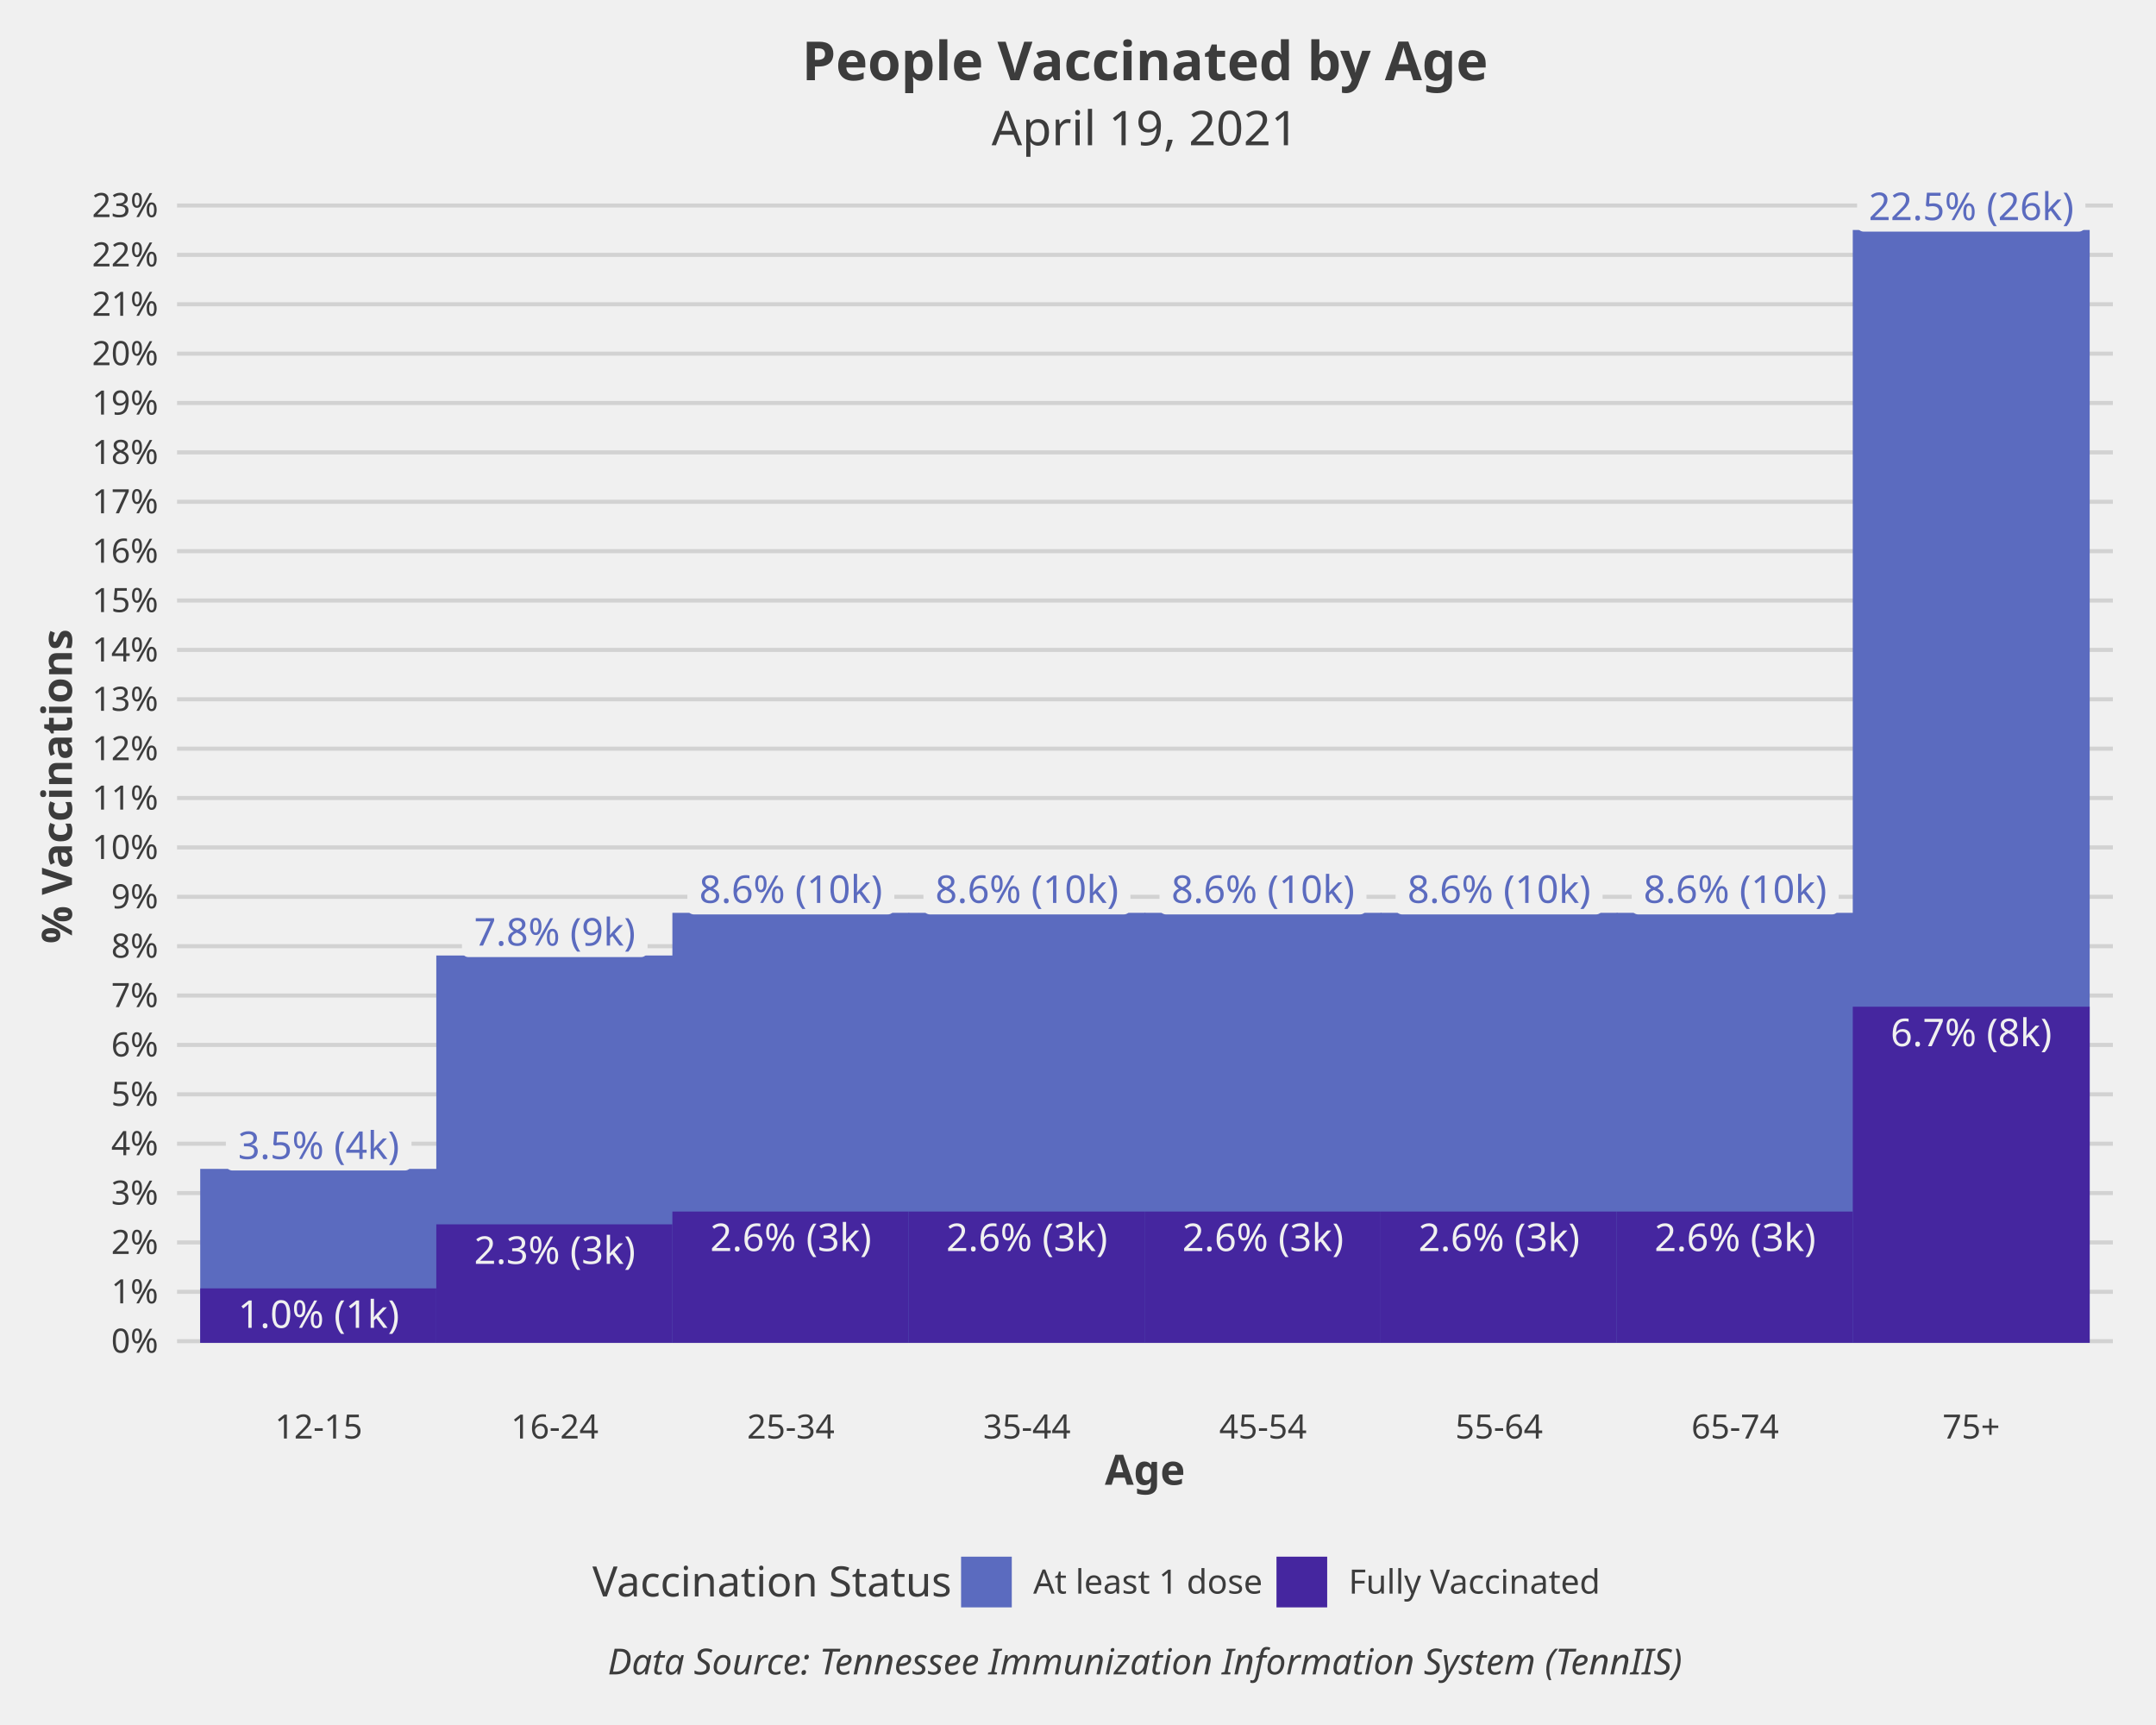
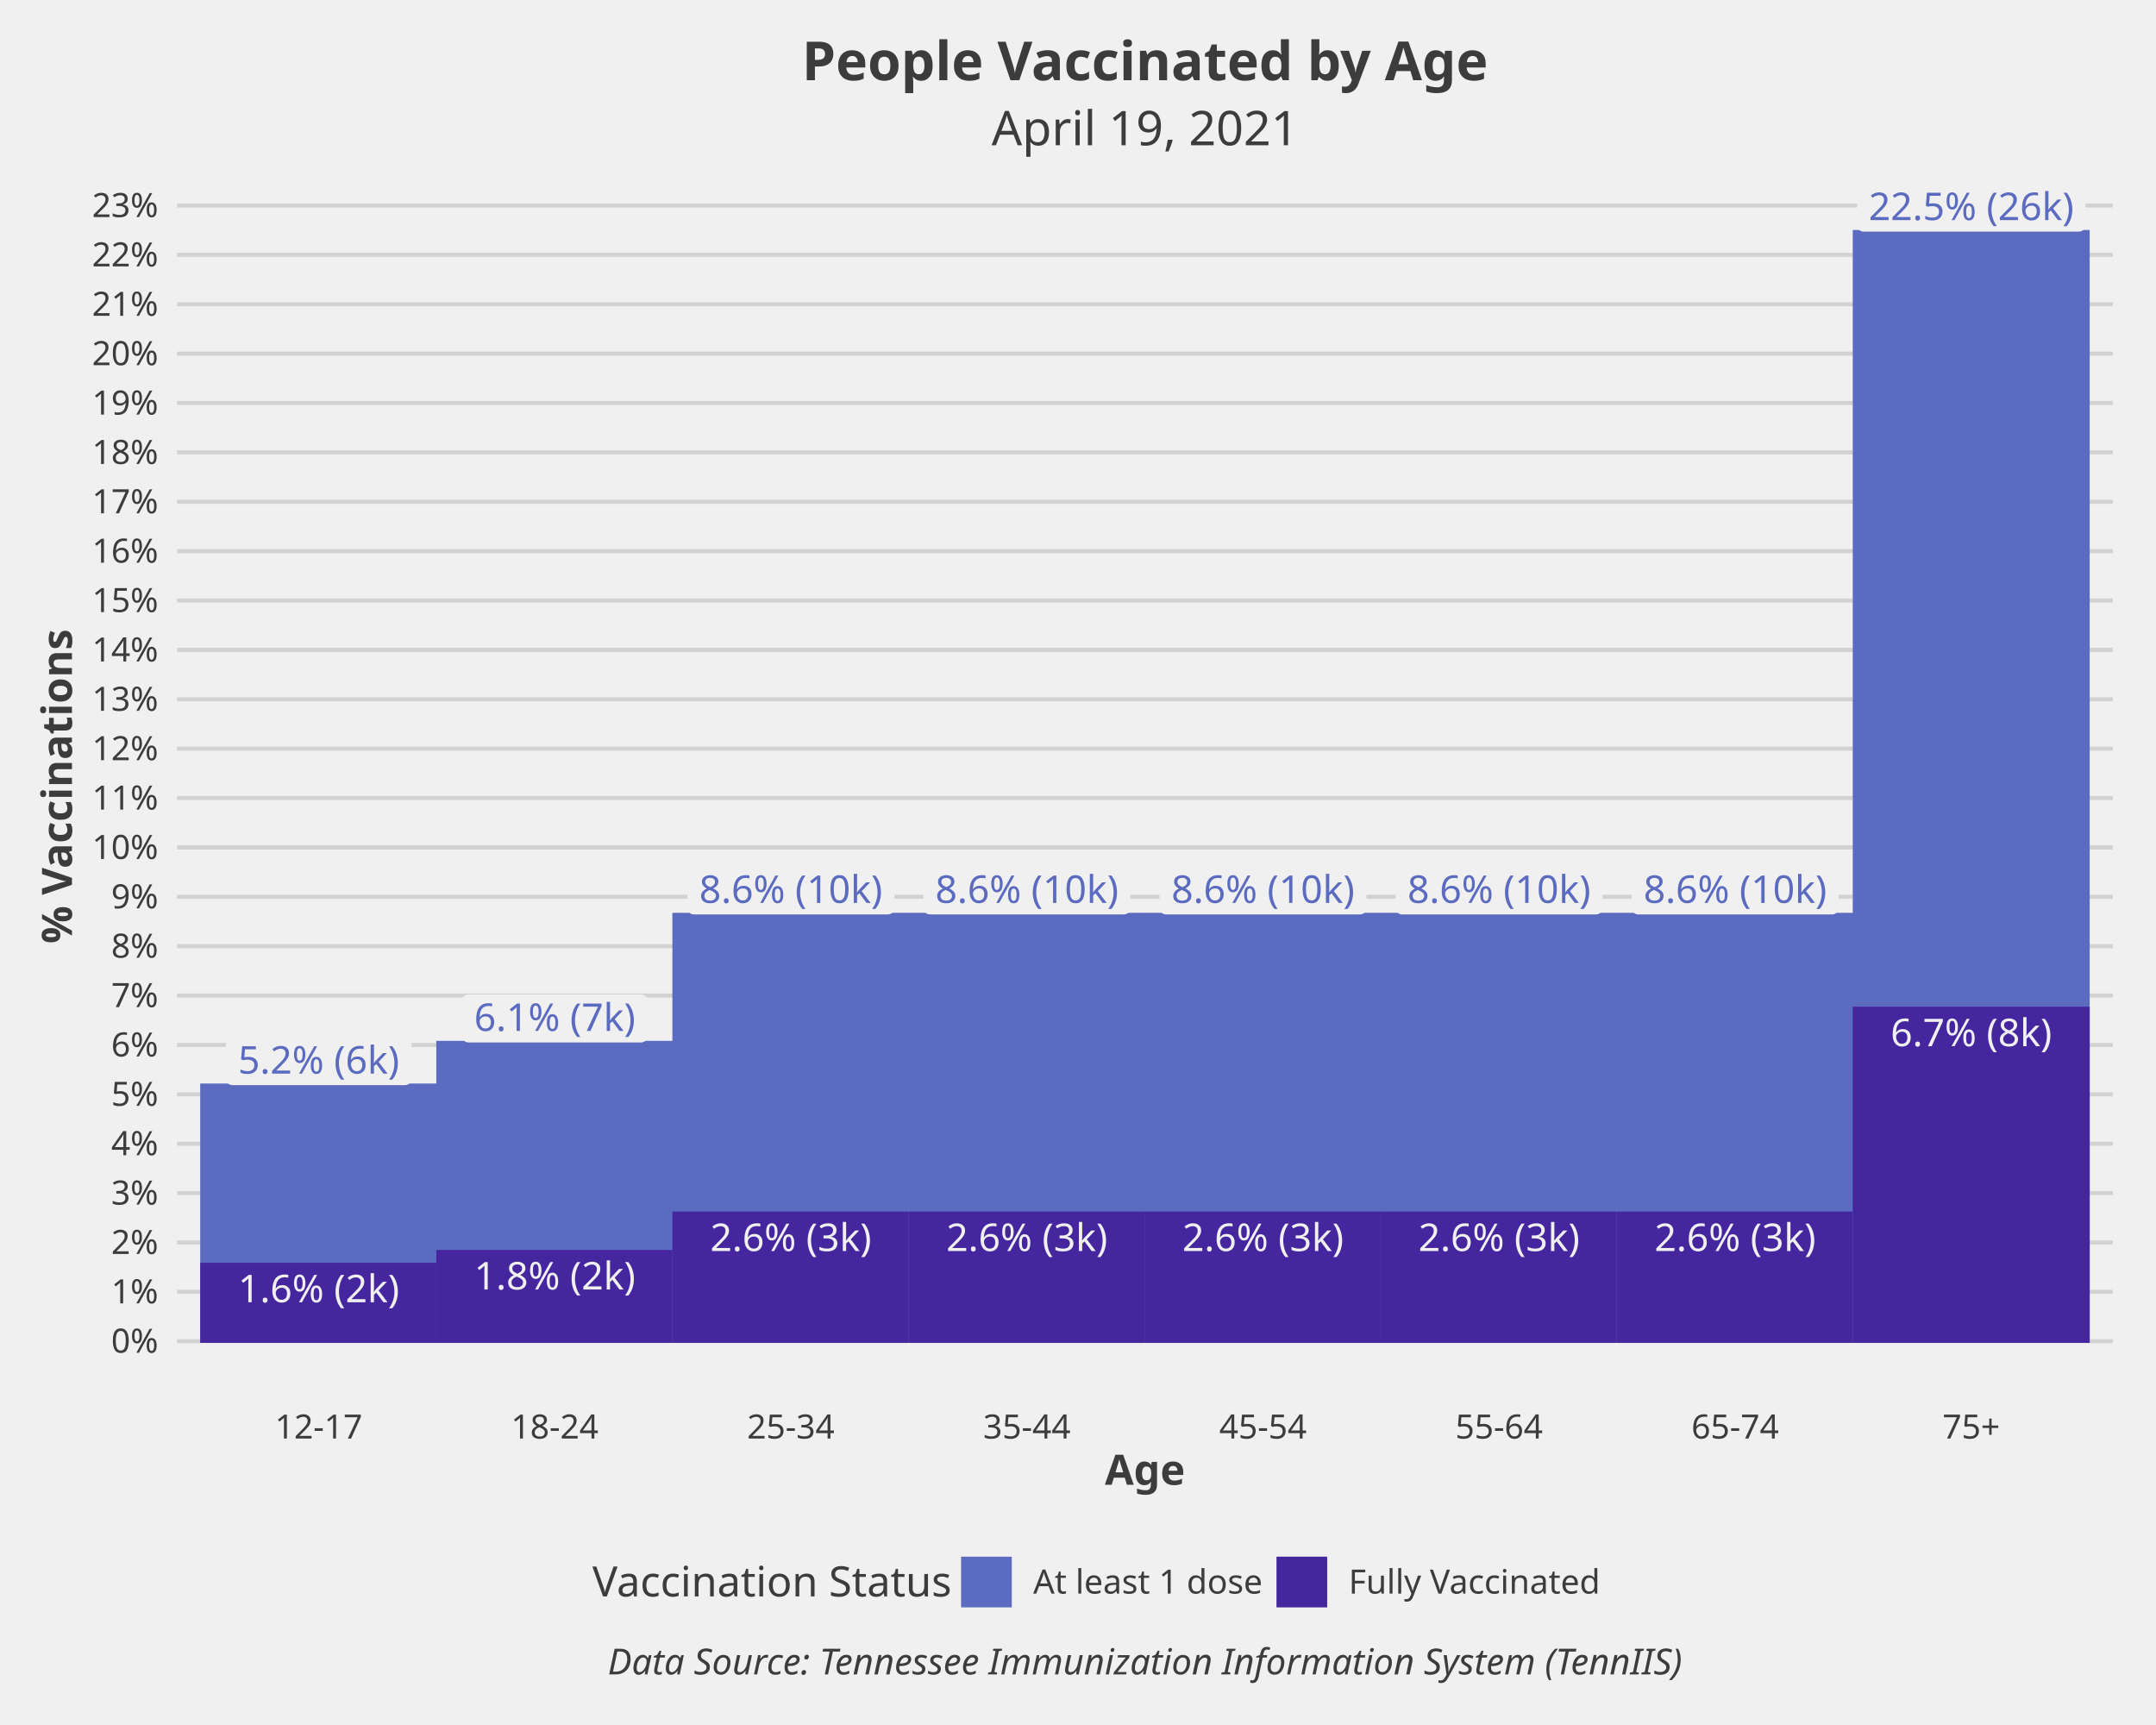
<svg xmlns="http://www.w3.org/2000/svg" class="svglite" data-engine-version="2.0" width="720.00pt" height="576.00pt" viewBox="0 0 720.00 576.00">
  <defs>
    <style type="text/css">
    .svglite line, .svglite polyline, .svglite polygon, .svglite path, .svglite rect, .svglite circle {
      fill: none;
      stroke: #000000;
      stroke-linecap: round;
      stroke-linejoin: round;
      stroke-miterlimit: 10.00;
    }
  </style>
  </defs>
  <rect width="100%" height="100%" style="stroke: none; fill: #FFFFFF;" />
  <defs>
    <clipPath id="cpMC4wMHw3MjAuMDB8MC4wMHw1NzYuMDA=">
      <rect x="0.00" y="0.00" width="720.00" height="576.00" />
    </clipPath>
  </defs>
  <g clip-path="url(#cpMC4wMHw3MjAuMDB8MC4wMHw1NzYuMDA=)">
    <rect x="0.00" y="0.00" width="720.00" height="576.00" style="stroke-width: 1.36; stroke: none; fill: #F0F0F0;" />
  </g>
  <defs>
    <clipPath id="cpNTkuMTJ8NzA1LjYwfDU4LjgwfDQ2Ni4zNg==">
      <rect x="59.12" y="58.80" width="646.48" height="407.56" />
    </clipPath>
  </defs>
  <g clip-path="url(#cpNTkuMTJ8NzA1LjYwfDU4LjgwfDQ2Ni4zNg==)">
    <rect x="59.12" y="58.80" width="646.48" height="407.56" style="stroke-width: 1.36; stroke: none; fill: #F0F0F0;" />
    <polyline points="59.12,447.84 705.60,447.84 " style="stroke-width: 1.36; stroke: #D2D2D2; stroke-linecap: butt;" />
    <polyline points="59.12,431.35 705.60,431.35 " style="stroke-width: 1.36; stroke: #D2D2D2; stroke-linecap: butt;" />
    <polyline points="59.12,414.86 705.60,414.86 " style="stroke-width: 1.36; stroke: #D2D2D2; stroke-linecap: butt;" />
    <polyline points="59.12,398.38 705.60,398.38 " style="stroke-width: 1.36; stroke: #D2D2D2; stroke-linecap: butt;" />
    <polyline points="59.12,381.89 705.60,381.89 " style="stroke-width: 1.36; stroke: #D2D2D2; stroke-linecap: butt;" />
    <polyline points="59.12,365.40 705.60,365.40 " style="stroke-width: 1.36; stroke: #D2D2D2; stroke-linecap: butt;" />
    <polyline points="59.12,348.91 705.60,348.91 " style="stroke-width: 1.36; stroke: #D2D2D2; stroke-linecap: butt;" />
    <polyline points="59.12,332.42 705.60,332.42 " style="stroke-width: 1.36; stroke: #D2D2D2; stroke-linecap: butt;" />
    <polyline points="59.12,315.94 705.60,315.94 " style="stroke-width: 1.36; stroke: #D2D2D2; stroke-linecap: butt;" />
    <polyline points="59.12,299.45 705.60,299.45 " style="stroke-width: 1.36; stroke: #D2D2D2; stroke-linecap: butt;" />
    <polyline points="59.12,282.96 705.60,282.96 " style="stroke-width: 1.36; stroke: #D2D2D2; stroke-linecap: butt;" />
    <polyline points="59.12,266.47 705.60,266.47 " style="stroke-width: 1.36; stroke: #D2D2D2; stroke-linecap: butt;" />
    <polyline points="59.12,249.99 705.60,249.99 " style="stroke-width: 1.36; stroke: #D2D2D2; stroke-linecap: butt;" />
    <polyline points="59.12,233.50 705.60,233.50 " style="stroke-width: 1.36; stroke: #D2D2D2; stroke-linecap: butt;" />
    <polyline points="59.12,217.01 705.60,217.01 " style="stroke-width: 1.36; stroke: #D2D2D2; stroke-linecap: butt;" />
    <polyline points="59.12,200.52 705.60,200.52 " style="stroke-width: 1.36; stroke: #D2D2D2; stroke-linecap: butt;" />
    <polyline points="59.12,184.04 705.60,184.04 " style="stroke-width: 1.36; stroke: #D2D2D2; stroke-linecap: butt;" />
    <polyline points="59.12,167.55 705.60,167.55 " style="stroke-width: 1.36; stroke: #D2D2D2; stroke-linecap: butt;" />
    <polyline points="59.12,151.06 705.60,151.06 " style="stroke-width: 1.36; stroke: #D2D2D2; stroke-linecap: butt;" />
    <polyline points="59.12,134.57 705.60,134.57 " style="stroke-width: 1.36; stroke: #D2D2D2; stroke-linecap: butt;" />
    <polyline points="59.12,118.09 705.60,118.09 " style="stroke-width: 1.36; stroke: #D2D2D2; stroke-linecap: butt;" />
    <polyline points="59.12,101.60 705.60,101.60 " style="stroke-width: 1.36; stroke: #D2D2D2; stroke-linecap: butt;" />
    <polyline points="59.12,85.11 705.60,85.11 " style="stroke-width: 1.36; stroke: #D2D2D2; stroke-linecap: butt;" />
    <polyline points="59.12,68.62 705.60,68.62 " style="stroke-width: 1.36; stroke: #D2D2D2; stroke-linecap: butt;" />
-     <rect x="67.40" y="390.84" width="78.05" height="57.00" style="stroke-width: 1.07; stroke: #5B6BBF; stroke-linecap: square; stroke-linejoin: miter; fill: #5B6BBF;" />
-     <rect x="67.40" y="430.74" width="78.05" height="17.10" style="stroke-width: 1.07; stroke: #45269F; stroke-linecap: square; stroke-linejoin: miter; fill: #45269F;" />
-     <rect x="146.24" y="319.59" width="78.05" height="128.25" style="stroke-width: 1.07; stroke: #5B6BBF; stroke-linecap: square; stroke-linejoin: miter; fill: #5B6BBF;" />
-     <rect x="146.24" y="409.36" width="78.05" height="38.48" style="stroke-width: 1.07; stroke: #45269F; stroke-linecap: square; stroke-linejoin: miter; fill: #45269F;" />
+     <rect x="67.40" y="362.34" width="78.05" height="85.50" style="stroke-width: 1.07; stroke: #5B6BBF; stroke-linecap: square; stroke-linejoin: miter; fill: #5B6BBF;" />
+     <rect x="67.40" y="422.19" width="78.05" height="25.65" style="stroke-width: 1.07; stroke: #45269F; stroke-linecap: square; stroke-linejoin: miter; fill: #45269F;" />
+     <rect x="146.24" y="348.09" width="78.05" height="99.75" style="stroke-width: 1.07; stroke: #5B6BBF; stroke-linecap: square; stroke-linejoin: miter; fill: #5B6BBF;" />
+     <rect x="146.24" y="417.91" width="78.05" height="29.93" style="stroke-width: 1.07; stroke: #45269F; stroke-linecap: square; stroke-linejoin: miter; fill: #45269F;" />
    <rect x="225.08" y="305.34" width="78.05" height="142.50" style="stroke-width: 1.07; stroke: #5B6BBF; stroke-linecap: square; stroke-linejoin: miter; fill: #5B6BBF;" />
    <rect x="225.08" y="405.09" width="78.05" height="42.75" style="stroke-width: 1.07; stroke: #45269F; stroke-linecap: square; stroke-linejoin: miter; fill: #45269F;" />
    <rect x="303.92" y="305.34" width="78.05" height="142.50" style="stroke-width: 1.07; stroke: #5B6BBF; stroke-linecap: square; stroke-linejoin: miter; fill: #5B6BBF;" />
    <rect x="303.92" y="405.09" width="78.05" height="42.75" style="stroke-width: 1.07; stroke: #45269F; stroke-linecap: square; stroke-linejoin: miter; fill: #45269F;" />
    <rect x="382.76" y="305.34" width="78.05" height="142.50" style="stroke-width: 1.07; stroke: #5B6BBF; stroke-linecap: square; stroke-linejoin: miter; fill: #5B6BBF;" />
    <rect x="382.76" y="405.09" width="78.05" height="42.75" style="stroke-width: 1.07; stroke: #45269F; stroke-linecap: square; stroke-linejoin: miter; fill: #45269F;" />
    <rect x="461.59" y="305.34" width="78.05" height="142.50" style="stroke-width: 1.07; stroke: #5B6BBF; stroke-linecap: square; stroke-linejoin: miter; fill: #5B6BBF;" />
    <rect x="461.59" y="405.09" width="78.05" height="42.75" style="stroke-width: 1.07; stroke: #45269F; stroke-linecap: square; stroke-linejoin: miter; fill: #45269F;" />
    <rect x="540.43" y="305.34" width="78.05" height="142.50" style="stroke-width: 1.07; stroke: #5B6BBF; stroke-linecap: square; stroke-linejoin: miter; fill: #5B6BBF;" />
    <rect x="540.43" y="405.09" width="78.05" height="42.75" style="stroke-width: 1.07; stroke: #45269F; stroke-linecap: square; stroke-linejoin: miter; fill: #45269F;" />
    <rect x="619.27" y="77.33" width="78.05" height="370.51" style="stroke-width: 1.07; stroke: #5B6BBF; stroke-linecap: square; stroke-linejoin: miter; fill: #5B6BBF;" />
    <rect x="619.27" y="336.69" width="78.05" height="111.15" style="stroke-width: 1.07; stroke: #45269F; stroke-linecap: square; stroke-linejoin: miter; fill: #45269F;" />
-     <polygon points="77.59,390.84 135.26,390.84 135.18,390.84 135.52,390.82 135.87,390.75 136.19,390.63 136.49,390.45 136.76,390.23 136.99,389.97 137.18,389.68 137.31,389.36 137.40,389.02 137.42,388.68 137.42,388.68 137.42,376.99 137.42,376.99 137.40,376.64 137.31,376.30 137.18,375.98 136.99,375.69 136.76,375.43 136.49,375.21 136.19,375.03 135.87,374.91 135.52,374.84 135.26,374.83 77.59,374.83 77.85,374.84 77.50,374.83 77.15,374.87 76.82,374.97 76.51,375.11 76.22,375.31 75.97,375.55 75.76,375.83 75.60,376.14 75.49,376.47 75.43,376.81 75.43,376.99 75.43,388.68 75.43,388.50 75.43,388.85 75.49,389.19 75.60,389.52 75.76,389.83 75.97,390.11 76.22,390.35 76.51,390.55 76.82,390.70 77.15,390.79 77.50,390.84 " style="stroke-width: 0.00; stroke: none; fill: #F0F0F0;" />
-     <text x="106.43" y="387.00" text-anchor="middle" style="font-size: 12.80px; fill: #5B6BBF; font-family: sans;" textLength="54.80px" lengthAdjust="spacingAndGlyphs">3.5% (4k)</text>
-     <polygon points="77.59,446.75 135.26,446.75 135.18,446.75 135.52,446.73 135.87,446.66 136.19,446.54 136.49,446.37 136.76,446.15 136.99,445.89 137.18,445.59 137.31,445.27 137.40,444.94 137.42,444.59 137.42,444.59 137.42,432.90 137.42,432.90 137.40,432.55 137.31,432.21 137.18,431.89 136.99,431.60 136.76,431.34 136.49,431.12 136.19,430.95 135.87,430.82 135.52,430.75 135.26,430.74 77.59,430.74 77.85,430.75 77.50,430.74 77.15,430.78 76.82,430.88 76.51,431.03 76.22,431.22 75.97,431.47 75.76,431.74 75.60,432.05 75.49,432.38 75.43,432.72 75.43,432.90 75.43,444.59 75.43,444.42 75.43,444.76 75.49,445.11 75.60,445.44 75.76,445.74 75.97,446.02 76.22,446.26 76.51,446.46 76.82,446.61 77.15,446.71 77.50,446.75 " style="stroke-width: 0.00; stroke: none; fill: #45269F;" />
-     <text x="106.43" y="443.39" text-anchor="middle" style="font-size: 12.80px; fill: #F0F0F0; font-family: sans;" textLength="54.80px" lengthAdjust="spacingAndGlyphs">1.0% (1k)</text>
-     <polygon points="156.43,319.59 214.10,319.59 214.02,319.58 214.36,319.57 214.70,319.50 215.03,319.38 215.33,319.20 215.60,318.98 215.83,318.72 216.02,318.43 216.15,318.11 216.24,317.77 216.26,317.43 216.26,317.43 216.26,305.73 216.26,305.73 216.24,305.39 216.15,305.05 216.02,304.73 215.83,304.44 215.60,304.18 215.33,303.96 215.03,303.78 214.70,303.66 214.36,303.59 214.10,303.57 156.43,303.57 156.69,303.59 156.34,303.58 155.99,303.62 155.66,303.71 155.35,303.86 155.06,304.06 154.81,304.30 154.60,304.58 154.44,304.89 154.33,305.22 154.27,305.56 154.27,305.73 154.27,317.43 154.27,317.25 154.27,317.60 154.33,317.94 154.44,318.27 154.60,318.58 154.81,318.86 155.06,319.10 155.35,319.30 155.66,319.45 155.99,319.54 156.34,319.58 " style="stroke-width: 0.00; stroke: none; fill: #F0F0F0;" />
-     <text x="185.26" y="315.74" text-anchor="middle" style="font-size: 12.80px; fill: #5B6BBF; font-family: sans;" textLength="54.80px" lengthAdjust="spacingAndGlyphs">7.8% (9k)</text>
-     <polygon points="156.43,425.37 214.10,425.37 214.02,425.37 214.36,425.36 214.70,425.29 215.03,425.17 215.33,424.99 215.60,424.77 215.83,424.51 216.02,424.22 216.15,423.90 216.24,423.56 216.26,423.21 216.26,423.21 216.26,411.52 216.26,411.52 216.24,411.18 216.15,410.84 216.02,410.52 215.83,410.22 215.60,409.96 215.33,409.74 215.03,409.57 214.70,409.45 214.36,409.38 214.10,409.36 156.43,409.36 156.69,409.38 156.34,409.36 155.99,409.41 155.66,409.50 155.35,409.65 155.06,409.85 154.81,410.09 154.60,410.37 154.44,410.68 154.33,411.01 154.27,411.35 154.27,411.52 154.27,423.21 154.27,423.04 154.27,423.39 154.33,423.73 154.44,424.06 154.60,424.37 154.81,424.65 155.06,424.89 155.35,425.08 155.66,425.23 155.99,425.33 156.34,425.37 " style="stroke-width: 0.00; stroke: none; fill: #45269F;" />
-     <text x="185.26" y="422.02" text-anchor="middle" style="font-size: 12.80px; fill: #F0F0F0; font-family: sans;" textLength="54.80px" lengthAdjust="spacingAndGlyphs">2.3% (3k)</text>
+     <polygon points="77.59,362.34 135.26,362.34 135.18,362.33 135.52,362.32 135.87,362.25 136.19,362.13 136.49,361.95 136.76,361.73 136.99,361.47 137.18,361.18 137.31,360.86 137.40,360.52 137.42,360.18 137.42,360.18 137.42,348.48 137.42,348.48 137.40,348.14 137.31,347.80 137.18,347.48 136.99,347.19 136.76,346.93 136.49,346.71 136.19,346.53 135.87,346.41 135.52,346.34 135.26,346.32 77.59,346.32 77.85,346.34 77.50,346.33 77.15,346.37 76.82,346.47 76.51,346.61 76.22,346.81 75.97,347.05 75.76,347.33 75.60,347.64 75.49,347.97 75.43,348.31 75.43,348.48 75.43,360.18 75.43,360.00 75.43,360.35 75.49,360.69 75.60,361.02 75.76,361.33 75.97,361.61 76.22,361.85 76.51,362.05 76.82,362.20 77.15,362.29 77.50,362.33 " style="stroke-width: 0.00; stroke: none; fill: #F0F0F0;" />
+     <text x="106.43" y="358.50" text-anchor="middle" style="font-size: 12.80px; fill: #5B6BBF; font-family: sans;" textLength="54.80px" lengthAdjust="spacingAndGlyphs">5.2% (6k)</text>
+     <polygon points="77.59,438.20 135.26,438.20 135.18,438.20 135.52,438.18 135.87,438.11 136.19,437.99 136.49,437.82 136.76,437.60 136.99,437.34 137.18,437.04 137.31,436.72 137.40,436.39 137.42,436.04 137.42,436.04 137.42,424.35 137.42,424.35 137.40,424.00 137.31,423.66 137.18,423.34 136.99,423.05 136.76,422.79 136.49,422.57 136.19,422.40 135.87,422.27 135.52,422.20 135.26,422.19 77.59,422.19 77.85,422.20 77.50,422.19 77.15,422.23 76.82,422.33 76.51,422.48 76.22,422.67 75.97,422.92 75.76,423.19 75.60,423.50 75.49,423.83 75.43,424.17 75.43,424.35 75.43,436.04 75.43,435.87 75.43,436.21 75.49,436.56 75.60,436.89 75.76,437.19 75.97,437.47 76.22,437.71 76.51,437.91 76.82,438.06 77.15,438.16 77.50,438.20 " style="stroke-width: 0.00; stroke: none; fill: #45269F;" />
+     <text x="106.43" y="434.84" text-anchor="middle" style="font-size: 12.80px; fill: #F0F0F0; font-family: sans;" textLength="54.80px" lengthAdjust="spacingAndGlyphs">1.6% (2k)</text>
+     <polygon points="156.43,348.09 214.10,348.09 214.02,348.08 214.36,348.07 214.70,348.00 215.03,347.88 215.33,347.70 215.60,347.48 215.83,347.22 216.02,346.93 216.15,346.61 216.24,346.27 216.26,345.93 216.26,345.93 216.26,334.23 216.26,334.23 216.24,333.89 216.15,333.55 216.02,333.23 215.83,332.94 215.60,332.68 215.33,332.46 215.03,332.28 214.70,332.16 214.36,332.09 214.10,332.07 156.43,332.07 156.69,332.09 156.34,332.08 155.99,332.12 155.66,332.21 155.35,332.36 155.06,332.56 154.81,332.80 154.60,333.08 154.44,333.39 154.33,333.72 154.27,334.06 154.27,334.23 154.27,345.93 154.27,345.75 154.27,346.10 154.33,346.44 154.44,346.77 154.60,347.08 154.81,347.36 155.06,347.60 155.35,347.80 155.66,347.95 155.99,348.04 156.34,348.08 " style="stroke-width: 0.00; stroke: none; fill: #F0F0F0;" />
+     <text x="185.26" y="344.24" text-anchor="middle" style="font-size: 12.80px; fill: #5B6BBF; font-family: sans;" textLength="54.80px" lengthAdjust="spacingAndGlyphs">6.1% (7k)</text>
+     <polygon points="156.43,433.92 214.10,433.92 214.02,433.92 214.36,433.91 214.70,433.84 215.03,433.72 215.33,433.54 215.60,433.32 215.83,433.06 216.02,432.77 216.15,432.45 216.24,432.11 216.26,431.76 216.26,431.76 216.26,420.07 216.26,420.07 216.24,419.73 216.15,419.39 216.02,419.07 215.83,418.77 215.60,418.51 215.33,418.29 215.03,418.12 214.70,418.00 214.36,417.93 214.10,417.91 156.43,417.91 156.69,417.93 156.34,417.91 155.99,417.96 155.66,418.05 155.35,418.20 155.06,418.40 154.81,418.64 154.60,418.92 154.44,419.23 154.33,419.56 154.27,419.90 154.27,420.07 154.27,431.76 154.27,431.59 154.27,431.94 154.33,432.28 154.44,432.61 154.60,432.92 154.81,433.20 155.06,433.44 155.35,433.63 155.66,433.78 155.99,433.88 156.34,433.92 " style="stroke-width: 0.00; stroke: none; fill: #45269F;" />
+     <text x="185.26" y="430.57" text-anchor="middle" style="font-size: 12.80px; fill: #F0F0F0; font-family: sans;" textLength="54.80px" lengthAdjust="spacingAndGlyphs">1.8% (2k)</text>
    <polygon points="231.70,305.34 296.50,305.34 296.42,305.33 296.76,305.32 297.10,305.25 297.43,305.13 297.73,304.95 298.00,304.73 298.23,304.47 298.42,304.18 298.55,303.86 298.63,303.52 298.66,303.18 298.66,303.18 298.66,291.48 298.66,291.48 298.63,291.14 298.55,290.80 298.42,290.48 298.23,290.19 298.00,289.93 297.73,289.71 297.43,289.53 297.10,289.41 296.76,289.34 296.50,289.32 231.70,289.32 231.96,289.34 231.62,289.33 231.27,289.37 230.94,289.46 230.62,289.61 230.34,289.81 230.09,290.05 229.88,290.33 229.72,290.64 229.61,290.97 229.55,291.31 229.54,291.48 229.54,303.18 229.55,303.00 229.55,303.35 229.61,303.69 229.72,304.02 229.88,304.33 230.09,304.61 230.34,304.85 230.62,305.05 230.94,305.19 231.27,305.29 231.62,305.33 " style="stroke-width: 0.00; stroke: none; fill: #F0F0F0;" />
    <text x="264.10" y="301.49" text-anchor="middle" style="font-size: 12.80px; fill: #5B6BBF; font-family: sans;" textLength="61.92px" lengthAdjust="spacingAndGlyphs">8.6% (10k)</text>
    <polygon points="235.26,421.10 292.94,421.10 292.85,421.10 293.20,421.08 293.54,421.01 293.87,420.89 294.17,420.72 294.44,420.50 294.67,420.24 294.85,419.94 294.99,419.62 295.07,419.29 295.10,418.94 295.10,418.94 295.10,407.25 295.10,407.25 295.07,406.90 294.99,406.56 294.85,406.24 294.67,405.95 294.44,405.69 294.17,405.47 293.87,405.30 293.54,405.17 293.20,405.10 292.94,405.09 235.26,405.09 235.52,405.10 235.18,405.09 234.83,405.13 234.50,405.23 234.18,405.38 233.90,405.57 233.65,405.81 233.44,406.09 233.28,406.40 233.17,406.73 233.11,407.07 233.10,407.25 233.10,418.94 233.11,418.77 233.11,419.11 233.17,419.46 233.28,419.79 233.44,420.09 233.65,420.37 233.90,420.61 234.18,420.81 234.50,420.96 234.83,421.06 235.18,421.10 " style="stroke-width: 0.00; stroke: none; fill: #45269F;" />
    <text x="264.10" y="417.74" text-anchor="middle" style="font-size: 12.80px; fill: #F0F0F0; font-family: sans;" textLength="54.80px" lengthAdjust="spacingAndGlyphs">2.6% (3k)</text>
    <polygon points="310.54,305.34 375.34,305.34 375.25,305.33 375.60,305.32 375.94,305.25 376.27,305.13 376.57,304.95 376.84,304.73 377.07,304.47 377.25,304.18 377.39,303.86 377.47,303.52 377.50,303.18 377.50,303.18 377.50,291.48 377.50,291.48 377.47,291.14 377.39,290.80 377.25,290.48 377.07,290.19 376.84,289.93 376.57,289.71 376.27,289.53 375.94,289.41 375.60,289.34 375.34,289.32 310.54,289.32 310.80,289.34 310.46,289.33 310.11,289.37 309.78,289.46 309.46,289.61 309.18,289.81 308.93,290.05 308.72,290.33 308.56,290.64 308.45,290.97 308.39,291.31 308.38,291.48 308.38,303.18 308.39,303.00 308.39,303.35 308.45,303.69 308.56,304.02 308.72,304.33 308.93,304.61 309.18,304.85 309.46,305.05 309.78,305.19 310.11,305.29 310.46,305.33 " style="stroke-width: 0.00; stroke: none; fill: #F0F0F0;" />
    <text x="342.94" y="301.49" text-anchor="middle" style="font-size: 12.80px; fill: #5B6BBF; font-family: sans;" textLength="61.92px" lengthAdjust="spacingAndGlyphs">8.6% (10k)</text>
    <polygon points="314.10,421.10 371.78,421.10 371.69,421.10 372.04,421.08 372.38,421.01 372.71,420.89 373.01,420.72 373.28,420.50 373.51,420.24 373.69,419.94 373.83,419.62 373.91,419.29 373.94,418.94 373.94,418.94 373.94,407.25 373.94,407.25 373.91,406.90 373.83,406.56 373.69,406.24 373.51,405.95 373.28,405.69 373.01,405.47 372.71,405.30 372.38,405.17 372.04,405.10 371.78,405.09 314.10,405.09 314.36,405.10 314.02,405.09 313.67,405.13 313.34,405.23 313.02,405.38 312.74,405.57 312.49,405.81 312.28,406.09 312.12,406.40 312.01,406.73 311.95,407.07 311.94,407.25 311.94,418.94 311.95,418.77 311.95,419.11 312.01,419.46 312.12,419.79 312.28,420.09 312.49,420.37 312.74,420.61 313.02,420.81 313.34,420.96 313.67,421.06 314.02,421.10 " style="stroke-width: 0.00; stroke: none; fill: #45269F;" />
    <text x="342.94" y="417.74" text-anchor="middle" style="font-size: 12.80px; fill: #F0F0F0; font-family: sans;" textLength="54.80px" lengthAdjust="spacingAndGlyphs">2.6% (3k)</text>
    <polygon points="389.38,305.34 454.18,305.34 454.09,305.33 454.44,305.32 454.78,305.25 455.11,305.13 455.41,304.95 455.68,304.73 455.91,304.47 456.09,304.18 456.23,303.86 456.31,303.52 456.34,303.18 456.34,303.18 456.34,291.48 456.34,291.48 456.31,291.14 456.23,290.80 456.09,290.48 455.91,290.19 455.68,289.93 455.41,289.71 455.11,289.53 454.78,289.41 454.44,289.34 454.18,289.32 389.38,289.32 389.64,289.34 389.29,289.33 388.95,289.37 388.62,289.46 388.30,289.61 388.02,289.81 387.76,290.05 387.56,290.33 387.39,290.64 387.28,290.97 387.23,291.31 387.22,291.48 387.22,303.18 387.23,303.00 387.23,303.35 387.28,303.69 387.39,304.02 387.56,304.33 387.76,304.61 388.02,304.85 388.30,305.05 388.62,305.19 388.95,305.29 389.29,305.33 " style="stroke-width: 0.00; stroke: none; fill: #F0F0F0;" />
    <text x="421.78" y="301.49" text-anchor="middle" style="font-size: 12.80px; fill: #5B6BBF; font-family: sans;" textLength="61.92px" lengthAdjust="spacingAndGlyphs">8.6% (10k)</text>
    <polygon points="392.94,421.10 450.62,421.10 450.53,421.10 450.88,421.08 451.22,421.01 451.55,420.89 451.85,420.72 452.12,420.50 452.35,420.24 452.53,419.94 452.67,419.62 452.75,419.29 452.78,418.94 452.78,418.94 452.78,407.25 452.78,407.25 452.75,406.90 452.67,406.56 452.53,406.24 452.35,405.95 452.12,405.69 451.85,405.47 451.55,405.30 451.22,405.17 450.88,405.10 450.62,405.09 392.94,405.09 393.20,405.10 392.85,405.09 392.51,405.13 392.18,405.23 391.86,405.38 391.58,405.57 391.33,405.81 391.12,406.09 390.95,406.40 390.84,406.73 390.79,407.07 390.78,407.25 390.78,418.94 390.79,418.77 390.79,419.11 390.84,419.46 390.95,419.79 391.12,420.09 391.33,420.37 391.58,420.61 391.86,420.81 392.18,420.96 392.51,421.06 392.85,421.10 " style="stroke-width: 0.00; stroke: none; fill: #45269F;" />
    <text x="421.78" y="417.74" text-anchor="middle" style="font-size: 12.80px; fill: #F0F0F0; font-family: sans;" textLength="54.80px" lengthAdjust="spacingAndGlyphs">2.6% (3k)</text>
    <polygon points="468.22,305.34 533.02,305.34 532.93,305.33 533.28,305.32 533.62,305.25 533.94,305.13 534.25,304.95 534.52,304.73 534.75,304.47 534.93,304.18 535.07,303.86 535.15,303.52 535.18,303.18 535.18,303.18 535.18,291.48 535.18,291.48 535.15,291.14 535.07,290.80 534.93,290.48 534.75,290.19 534.52,289.93 534.25,289.71 533.94,289.53 533.62,289.41 533.28,289.34 533.02,289.32 468.22,289.32 468.48,289.34 468.13,289.33 467.79,289.37 467.45,289.46 467.14,289.61 466.85,289.81 466.60,290.05 466.39,290.33 466.23,290.64 466.12,290.97 466.07,291.31 466.06,291.48 466.06,303.18 466.07,303.00 466.07,303.35 466.12,303.69 466.23,304.02 466.39,304.33 466.60,304.61 466.85,304.85 467.14,305.05 467.45,305.19 467.79,305.29 468.13,305.33 " style="stroke-width: 0.00; stroke: none; fill: #F0F0F0;" />
    <text x="500.62" y="301.49" text-anchor="middle" style="font-size: 12.80px; fill: #5B6BBF; font-family: sans;" textLength="61.92px" lengthAdjust="spacingAndGlyphs">8.6% (10k)</text>
    <polygon points="471.78,421.10 529.46,421.10 529.37,421.10 529.72,421.08 530.06,421.01 530.38,420.89 530.69,420.72 530.95,420.50 531.18,420.24 531.37,419.94 531.51,419.62 531.59,419.29 531.62,418.94 531.62,418.94 531.62,407.25 531.62,407.25 531.59,406.90 531.51,406.56 531.37,406.24 531.18,405.95 530.95,405.69 530.69,405.47 530.38,405.30 530.06,405.17 529.72,405.10 529.46,405.09 471.78,405.09 472.04,405.10 471.69,405.09 471.35,405.13 471.01,405.23 470.70,405.38 470.41,405.57 470.16,405.81 469.95,406.09 469.79,406.40 469.68,406.73 469.63,407.07 469.62,407.25 469.62,418.94 469.63,418.77 469.63,419.11 469.68,419.46 469.79,419.79 469.95,420.09 470.16,420.37 470.41,420.61 470.70,420.81 471.01,420.96 471.35,421.06 471.69,421.10 " style="stroke-width: 0.00; stroke: none; fill: #45269F;" />
    <text x="500.62" y="417.74" text-anchor="middle" style="font-size: 12.80px; fill: #F0F0F0; font-family: sans;" textLength="54.80px" lengthAdjust="spacingAndGlyphs">2.6% (3k)</text>
    <polygon points="547.06,305.34 611.86,305.34 611.77,305.33 612.12,305.32 612.46,305.25 612.78,305.13 613.08,304.95 613.35,304.73 613.58,304.47 613.77,304.18 613.91,303.86 613.99,303.52 614.02,303.18 614.02,303.18 614.02,291.48 614.02,291.48 613.99,291.14 613.91,290.80 613.77,290.48 613.58,290.19 613.35,289.93 613.08,289.71 612.78,289.53 612.46,289.41 612.12,289.34 611.86,289.32 547.06,289.32 547.32,289.34 546.97,289.33 546.63,289.37 546.29,289.46 545.98,289.61 545.69,289.81 545.44,290.05 545.23,290.33 545.07,290.64 544.96,290.97 544.91,291.31 544.90,291.48 544.90,303.18 544.91,303.00 544.91,303.35 544.96,303.69 545.07,304.02 545.23,304.33 545.44,304.61 545.69,304.85 545.98,305.05 546.29,305.19 546.63,305.29 546.97,305.33 " style="stroke-width: 0.00; stroke: none; fill: #F0F0F0;" />
    <text x="579.46" y="301.49" text-anchor="middle" style="font-size: 12.80px; fill: #5B6BBF; font-family: sans;" textLength="61.92px" lengthAdjust="spacingAndGlyphs">8.6% (10k)</text>
    <polygon points="550.62,421.10 608.30,421.10 608.21,421.10 608.56,421.08 608.90,421.01 609.22,420.89 609.52,420.72 609.79,420.50 610.02,420.24 610.21,419.94 610.35,419.62 610.43,419.29 610.46,418.94 610.46,418.94 610.46,407.25 610.46,407.25 610.43,406.90 610.35,406.56 610.21,406.24 610.02,405.95 609.79,405.69 609.52,405.47 609.22,405.30 608.90,405.17 608.56,405.10 608.30,405.09 550.62,405.09 550.88,405.10 550.53,405.09 550.19,405.13 549.85,405.23 549.54,405.38 549.25,405.57 549.00,405.81 548.79,406.09 548.63,406.40 548.52,406.73 548.47,407.07 548.46,407.25 548.46,418.94 548.47,418.77 548.47,419.11 548.52,419.46 548.63,419.79 548.79,420.09 549.00,420.37 549.25,420.61 549.54,420.81 549.85,420.96 550.19,421.06 550.53,421.10 " style="stroke-width: 0.00; stroke: none; fill: #45269F;" />
    <text x="579.46" y="417.74" text-anchor="middle" style="font-size: 12.80px; fill: #F0F0F0; font-family: sans;" textLength="54.80px" lengthAdjust="spacingAndGlyphs">2.6% (3k)</text>
    <polygon points="622.34,77.33 694.26,77.33 694.17,77.33 694.52,77.31 694.86,77.25 695.18,77.12 695.48,76.95 695.75,76.73 695.98,76.47 696.17,76.17 696.31,75.85 696.39,75.52 696.42,75.17 696.42,75.17 696.42,63.48 696.42,63.48 696.39,63.13 696.31,62.79 696.17,62.47 695.98,62.18 695.75,61.92 695.48,61.70 695.18,61.53 694.86,61.40 694.52,61.33 694.26,61.32 622.34,61.32 622.60,61.33 622.25,61.32 621.90,61.36 621.57,61.46 621.26,61.61 620.97,61.81 620.72,62.05 620.51,62.32 620.35,62.63 620.24,62.96 620.18,63.30 620.18,63.48 620.18,75.17 620.18,75.00 620.18,75.34 620.24,75.69 620.35,76.02 620.51,76.32 620.72,76.60 620.97,76.84 621.26,77.04 621.57,77.19 621.90,77.29 622.25,77.33 " style="stroke-width: 0.00; stroke: none; fill: #F0F0F0;" />
    <text x="658.30" y="73.49" text-anchor="middle" style="font-size: 12.80px; fill: #5B6BBF; font-family: sans;" textLength="69.04px" lengthAdjust="spacingAndGlyphs">22.5% (26k)</text>
    <polygon points="629.46,352.70 687.14,352.70 687.05,352.70 687.40,352.68 687.74,352.61 688.06,352.49 688.36,352.32 688.63,352.10 688.86,351.83 689.05,351.54 689.18,351.22 689.27,350.88 689.30,350.54 689.30,350.54 689.30,338.85 689.30,338.85 689.27,338.50 689.18,338.16 689.05,337.84 688.86,337.55 688.63,337.29 688.36,337.07 688.06,336.89 687.74,336.77 687.40,336.70 687.14,336.69 629.46,336.69 629.72,336.70 629.37,336.69 629.03,336.73 628.69,336.83 628.38,336.98 628.09,337.17 627.84,337.41 627.63,337.69 627.47,338.00 627.36,338.33 627.31,338.67 627.30,338.85 627.30,350.54 627.31,350.36 627.31,350.71 627.36,351.05 627.47,351.38 627.63,351.69 627.84,351.97 628.09,352.21 628.38,352.41 628.69,352.56 629.03,352.65 629.37,352.70 " style="stroke-width: 0.00; stroke: none; fill: #45269F;" />
    <text x="658.30" y="349.34" text-anchor="middle" style="font-size: 12.80px; fill: #F0F0F0; font-family: sans;" textLength="54.80px" lengthAdjust="spacingAndGlyphs">6.7% (8k)</text>
    <rect x="59.12" y="58.80" width="646.48" height="407.56" style="stroke-width: 1.36; stroke: none;" />
  </g>
  <g clip-path="url(#cpMC4wMHw3MjAuMDB8MC4wMHw1NzYuMDA=)">
    <text x="52.85" y="451.69" text-anchor="end" style="font-size: 11.20px; fill: #3C3C3C; font-family: sans;" textLength="16.19px" lengthAdjust="spacingAndGlyphs">0%</text>
    <text x="52.85" y="435.20" text-anchor="end" style="font-size: 11.20px; fill: #3C3C3C; font-family: sans;" textLength="16.19px" lengthAdjust="spacingAndGlyphs">1%</text>
    <text x="52.85" y="418.72" text-anchor="end" style="font-size: 11.20px; fill: #3C3C3C; font-family: sans;" textLength="16.19px" lengthAdjust="spacingAndGlyphs">2%</text>
    <text x="52.85" y="402.23" text-anchor="end" style="font-size: 11.20px; fill: #3C3C3C; font-family: sans;" textLength="16.19px" lengthAdjust="spacingAndGlyphs">3%</text>
    <text x="52.85" y="385.74" text-anchor="end" style="font-size: 11.20px; fill: #3C3C3C; font-family: sans;" textLength="16.19px" lengthAdjust="spacingAndGlyphs">4%</text>
    <text x="52.85" y="369.25" text-anchor="end" style="font-size: 11.20px; fill: #3C3C3C; font-family: sans;" textLength="16.19px" lengthAdjust="spacingAndGlyphs">5%</text>
    <text x="52.85" y="352.77" text-anchor="end" style="font-size: 11.20px; fill: #3C3C3C; font-family: sans;" textLength="16.19px" lengthAdjust="spacingAndGlyphs">6%</text>
    <text x="52.85" y="336.28" text-anchor="end" style="font-size: 11.20px; fill: #3C3C3C; font-family: sans;" textLength="16.19px" lengthAdjust="spacingAndGlyphs">7%</text>
    <text x="52.85" y="319.79" text-anchor="end" style="font-size: 11.20px; fill: #3C3C3C; font-family: sans;" textLength="16.19px" lengthAdjust="spacingAndGlyphs">8%</text>
    <text x="52.85" y="303.30" text-anchor="end" style="font-size: 11.20px; fill: #3C3C3C; font-family: sans;" textLength="16.19px" lengthAdjust="spacingAndGlyphs">9%</text>
    <text x="52.85" y="286.82" text-anchor="end" style="font-size: 11.20px; fill: #3C3C3C; font-family: sans;" textLength="22.42px" lengthAdjust="spacingAndGlyphs">10%</text>
    <text x="52.85" y="270.33" text-anchor="end" style="font-size: 11.20px; fill: #3C3C3C; font-family: sans;" textLength="22.42px" lengthAdjust="spacingAndGlyphs">11%</text>
    <text x="52.85" y="253.84" text-anchor="end" style="font-size: 11.20px; fill: #3C3C3C; font-family: sans;" textLength="22.42px" lengthAdjust="spacingAndGlyphs">12%</text>
    <text x="52.85" y="237.35" text-anchor="end" style="font-size: 11.20px; fill: #3C3C3C; font-family: sans;" textLength="22.42px" lengthAdjust="spacingAndGlyphs">13%</text>
    <text x="52.85" y="220.87" text-anchor="end" style="font-size: 11.20px; fill: #3C3C3C; font-family: sans;" textLength="22.42px" lengthAdjust="spacingAndGlyphs">14%</text>
    <text x="52.85" y="204.38" text-anchor="end" style="font-size: 11.20px; fill: #3C3C3C; font-family: sans;" textLength="22.42px" lengthAdjust="spacingAndGlyphs">15%</text>
    <text x="52.85" y="187.89" text-anchor="end" style="font-size: 11.20px; fill: #3C3C3C; font-family: sans;" textLength="22.42px" lengthAdjust="spacingAndGlyphs">16%</text>
    <text x="52.85" y="171.40" text-anchor="end" style="font-size: 11.20px; fill: #3C3C3C; font-family: sans;" textLength="22.42px" lengthAdjust="spacingAndGlyphs">17%</text>
    <text x="52.85" y="154.92" text-anchor="end" style="font-size: 11.20px; fill: #3C3C3C; font-family: sans;" textLength="22.42px" lengthAdjust="spacingAndGlyphs">18%</text>
    <text x="52.85" y="138.43" text-anchor="end" style="font-size: 11.20px; fill: #3C3C3C; font-family: sans;" textLength="22.42px" lengthAdjust="spacingAndGlyphs">19%</text>
    <text x="52.85" y="121.94" text-anchor="end" style="font-size: 11.20px; fill: #3C3C3C; font-family: sans;" textLength="22.42px" lengthAdjust="spacingAndGlyphs">20%</text>
    <text x="52.85" y="105.45" text-anchor="end" style="font-size: 11.20px; fill: #3C3C3C; font-family: sans;" textLength="22.42px" lengthAdjust="spacingAndGlyphs">21%</text>
    <text x="52.85" y="88.96" text-anchor="end" style="font-size: 11.20px; fill: #3C3C3C; font-family: sans;" textLength="22.42px" lengthAdjust="spacingAndGlyphs">22%</text>
    <text x="52.85" y="72.48" text-anchor="end" style="font-size: 11.20px; fill: #3C3C3C; font-family: sans;" textLength="22.42px" lengthAdjust="spacingAndGlyphs">23%</text>
-     <text x="106.43" y="480.35" text-anchor="middle" style="font-size: 11.20px; fill: #3C3C3C; font-family: sans;" textLength="28.65px" lengthAdjust="spacingAndGlyphs">12-15</text>
-     <text x="185.26" y="480.35" text-anchor="middle" style="font-size: 11.20px; fill: #3C3C3C; font-family: sans;" textLength="28.65px" lengthAdjust="spacingAndGlyphs">16-24</text>
+     <text x="106.43" y="480.35" text-anchor="middle" style="font-size: 11.20px; fill: #3C3C3C; font-family: sans;" textLength="28.65px" lengthAdjust="spacingAndGlyphs">12-17</text>
+     <text x="185.26" y="480.35" text-anchor="middle" style="font-size: 11.20px; fill: #3C3C3C; font-family: sans;" textLength="28.65px" lengthAdjust="spacingAndGlyphs">18-24</text>
    <text x="264.10" y="480.35" text-anchor="middle" style="font-size: 11.20px; fill: #3C3C3C; font-family: sans;" textLength="28.65px" lengthAdjust="spacingAndGlyphs">25-34</text>
    <text x="342.94" y="480.35" text-anchor="middle" style="font-size: 11.20px; fill: #3C3C3C; font-family: sans;" textLength="28.65px" lengthAdjust="spacingAndGlyphs">35-44</text>
    <text x="421.78" y="480.35" text-anchor="middle" style="font-size: 11.20px; fill: #3C3C3C; font-family: sans;" textLength="28.65px" lengthAdjust="spacingAndGlyphs">45-54</text>
    <text x="500.62" y="480.35" text-anchor="middle" style="font-size: 11.20px; fill: #3C3C3C; font-family: sans;" textLength="28.65px" lengthAdjust="spacingAndGlyphs">55-64</text>
    <text x="579.46" y="480.35" text-anchor="middle" style="font-size: 11.20px; fill: #3C3C3C; font-family: sans;" textLength="28.65px" lengthAdjust="spacingAndGlyphs">65-74</text>
    <text x="658.30" y="480.35" text-anchor="middle" style="font-size: 11.20px; fill: #3C3C3C; font-family: sans;" textLength="19.00px" lengthAdjust="spacingAndGlyphs">75+</text>
    <text x="382.36" y="495.79" text-anchor="middle" style="font-size: 14.00px; font-weight: bold; fill: #3C3C3C; font-family: sans;" textLength="24.91px" lengthAdjust="spacingAndGlyphs">Age</text>
    <text transform="translate(24.03,262.58) rotate(-90)" text-anchor="middle" style="font-size: 14.00px; font-weight: bold; fill: #3C3C3C; font-family: sans;" textLength="95.73px" lengthAdjust="spacingAndGlyphs">% Vaccinations</text>
    <rect x="190.86" y="512.65" width="383.01" height="31.23" style="stroke-width: 1.36; stroke: none; fill: #F0F0F0;" />
    <text x="197.83" y="533.08" style="font-size: 14.00px; fill: #3C3C3C; font-family: sans;" textLength="115.98px" lengthAdjust="spacingAndGlyphs">Vaccination Status</text>
    <rect x="320.78" y="519.62" width="17.28" height="17.28" style="stroke-width: 1.36; stroke: none; fill: #F0F0F0;" />
    <rect x="321.49" y="520.33" width="15.86" height="15.86" style="stroke-width: 1.07; stroke: #5B6BBF; stroke-linecap: square; stroke-linejoin: miter; fill: #5B6BBF;" />
    <rect x="426.11" y="519.62" width="17.28" height="17.28" style="stroke-width: 1.36; stroke: none; fill: #F0F0F0;" />
    <rect x="426.82" y="520.33" width="15.86" height="15.86" style="stroke-width: 1.07; stroke: #45269F; stroke-linecap: square; stroke-linejoin: miter; fill: #45269F;" />
    <rect x="539.53" y="519.62" width="17.28" height="17.28" style="stroke-width: 1.36; stroke: none; fill: #F0F0F0;" />
    <rect x="540.23" y="520.33" width="15.86" height="15.86" style="stroke-width: 1.07; stroke: #F0F0F0; stroke-linecap: square; stroke-linejoin: miter; fill: #F0F0F0;" />
    <text x="345.04" y="532.12" style="font-size: 11.20px; fill: #3C3C3C; font-family: sans;" textLength="74.10px" lengthAdjust="spacingAndGlyphs">At least 1 dose</text>
    <text x="450.37" y="532.12" style="font-size: 11.20px; fill: #3C3C3C; font-family: sans;" textLength="82.19px" lengthAdjust="spacingAndGlyphs">Fully Vaccinated</text>
    <text x="563.78" y="532.12" style="font-size: 11.20px; fill: #3C3C3C; font-family: sans;" textLength="3.11px" lengthAdjust="spacingAndGlyphs"> </text>
    <text x="382.36" y="48.51" text-anchor="middle" style="font-size: 16.00px; fill: #3C3C3C; font-family: sans;" textLength="98.74px" lengthAdjust="spacingAndGlyphs">April 19, 2021</text>
    <text x="382.36" y="26.79" text-anchor="middle" style="font-size: 18.00px; font-weight: bold; fill: #3C3C3C; font-family: sans;" textLength="211.18px" lengthAdjust="spacingAndGlyphs">People Vaccinated by Age</text>
    <text x="382.36" y="559.11" text-anchor="middle" style="font-size: 12.00px; font-style: italic; fill: #3C3C3C; font-family: sans;" textLength="367.55px" lengthAdjust="spacingAndGlyphs">Data Source: Tennessee Immunization Information System (TennIIS)</text>
  </g>
</svg>
